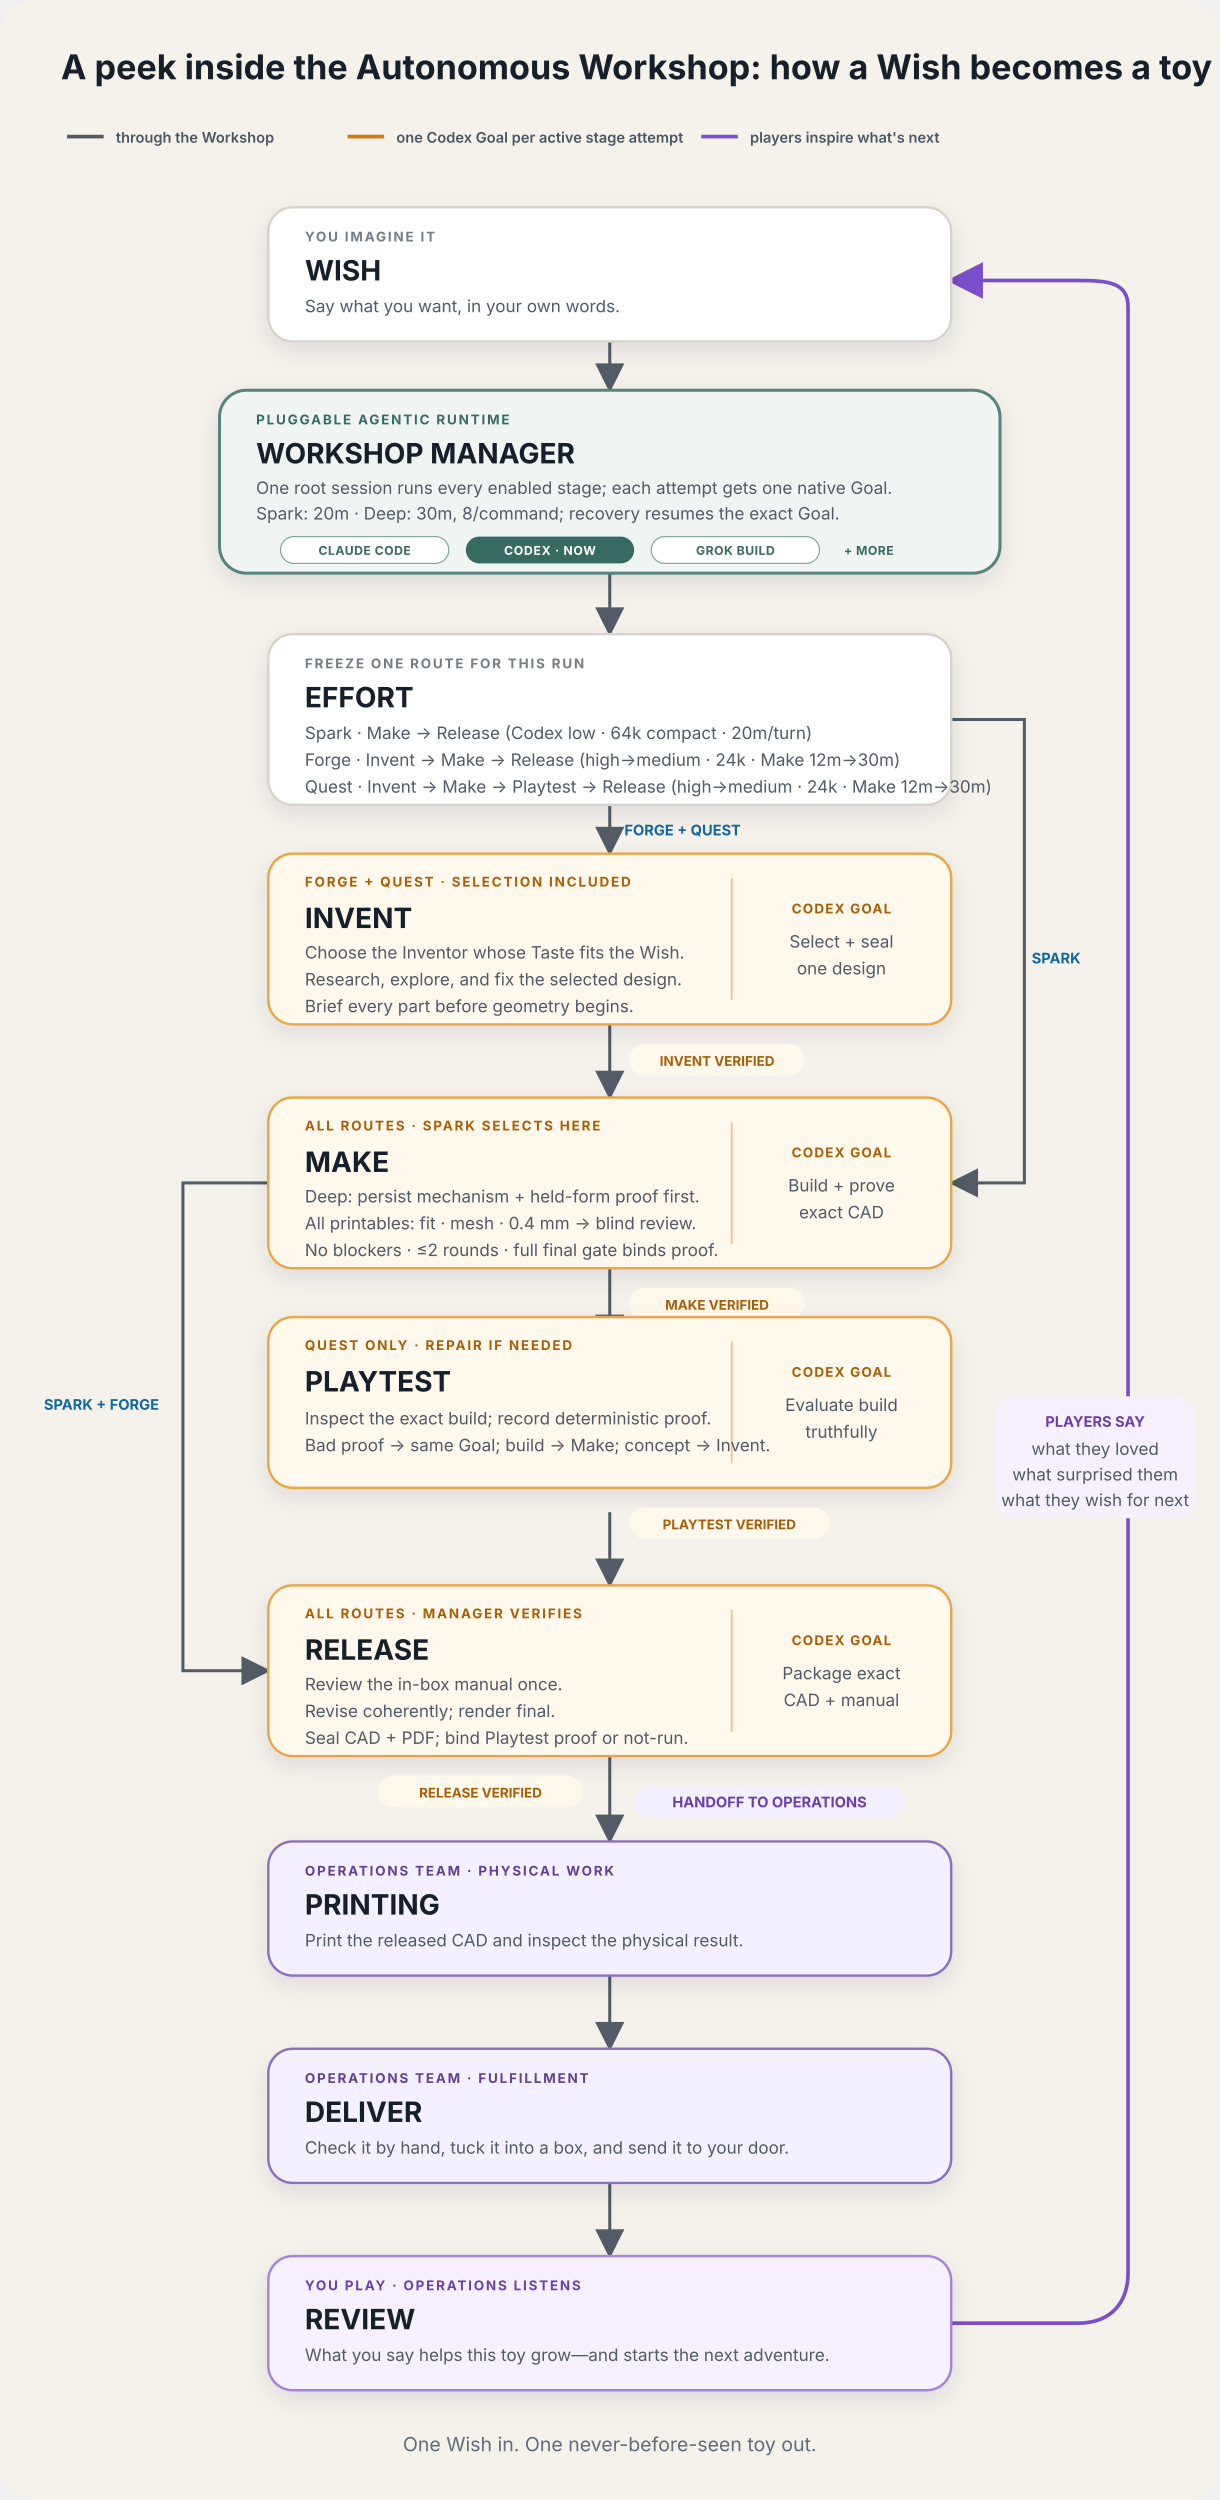
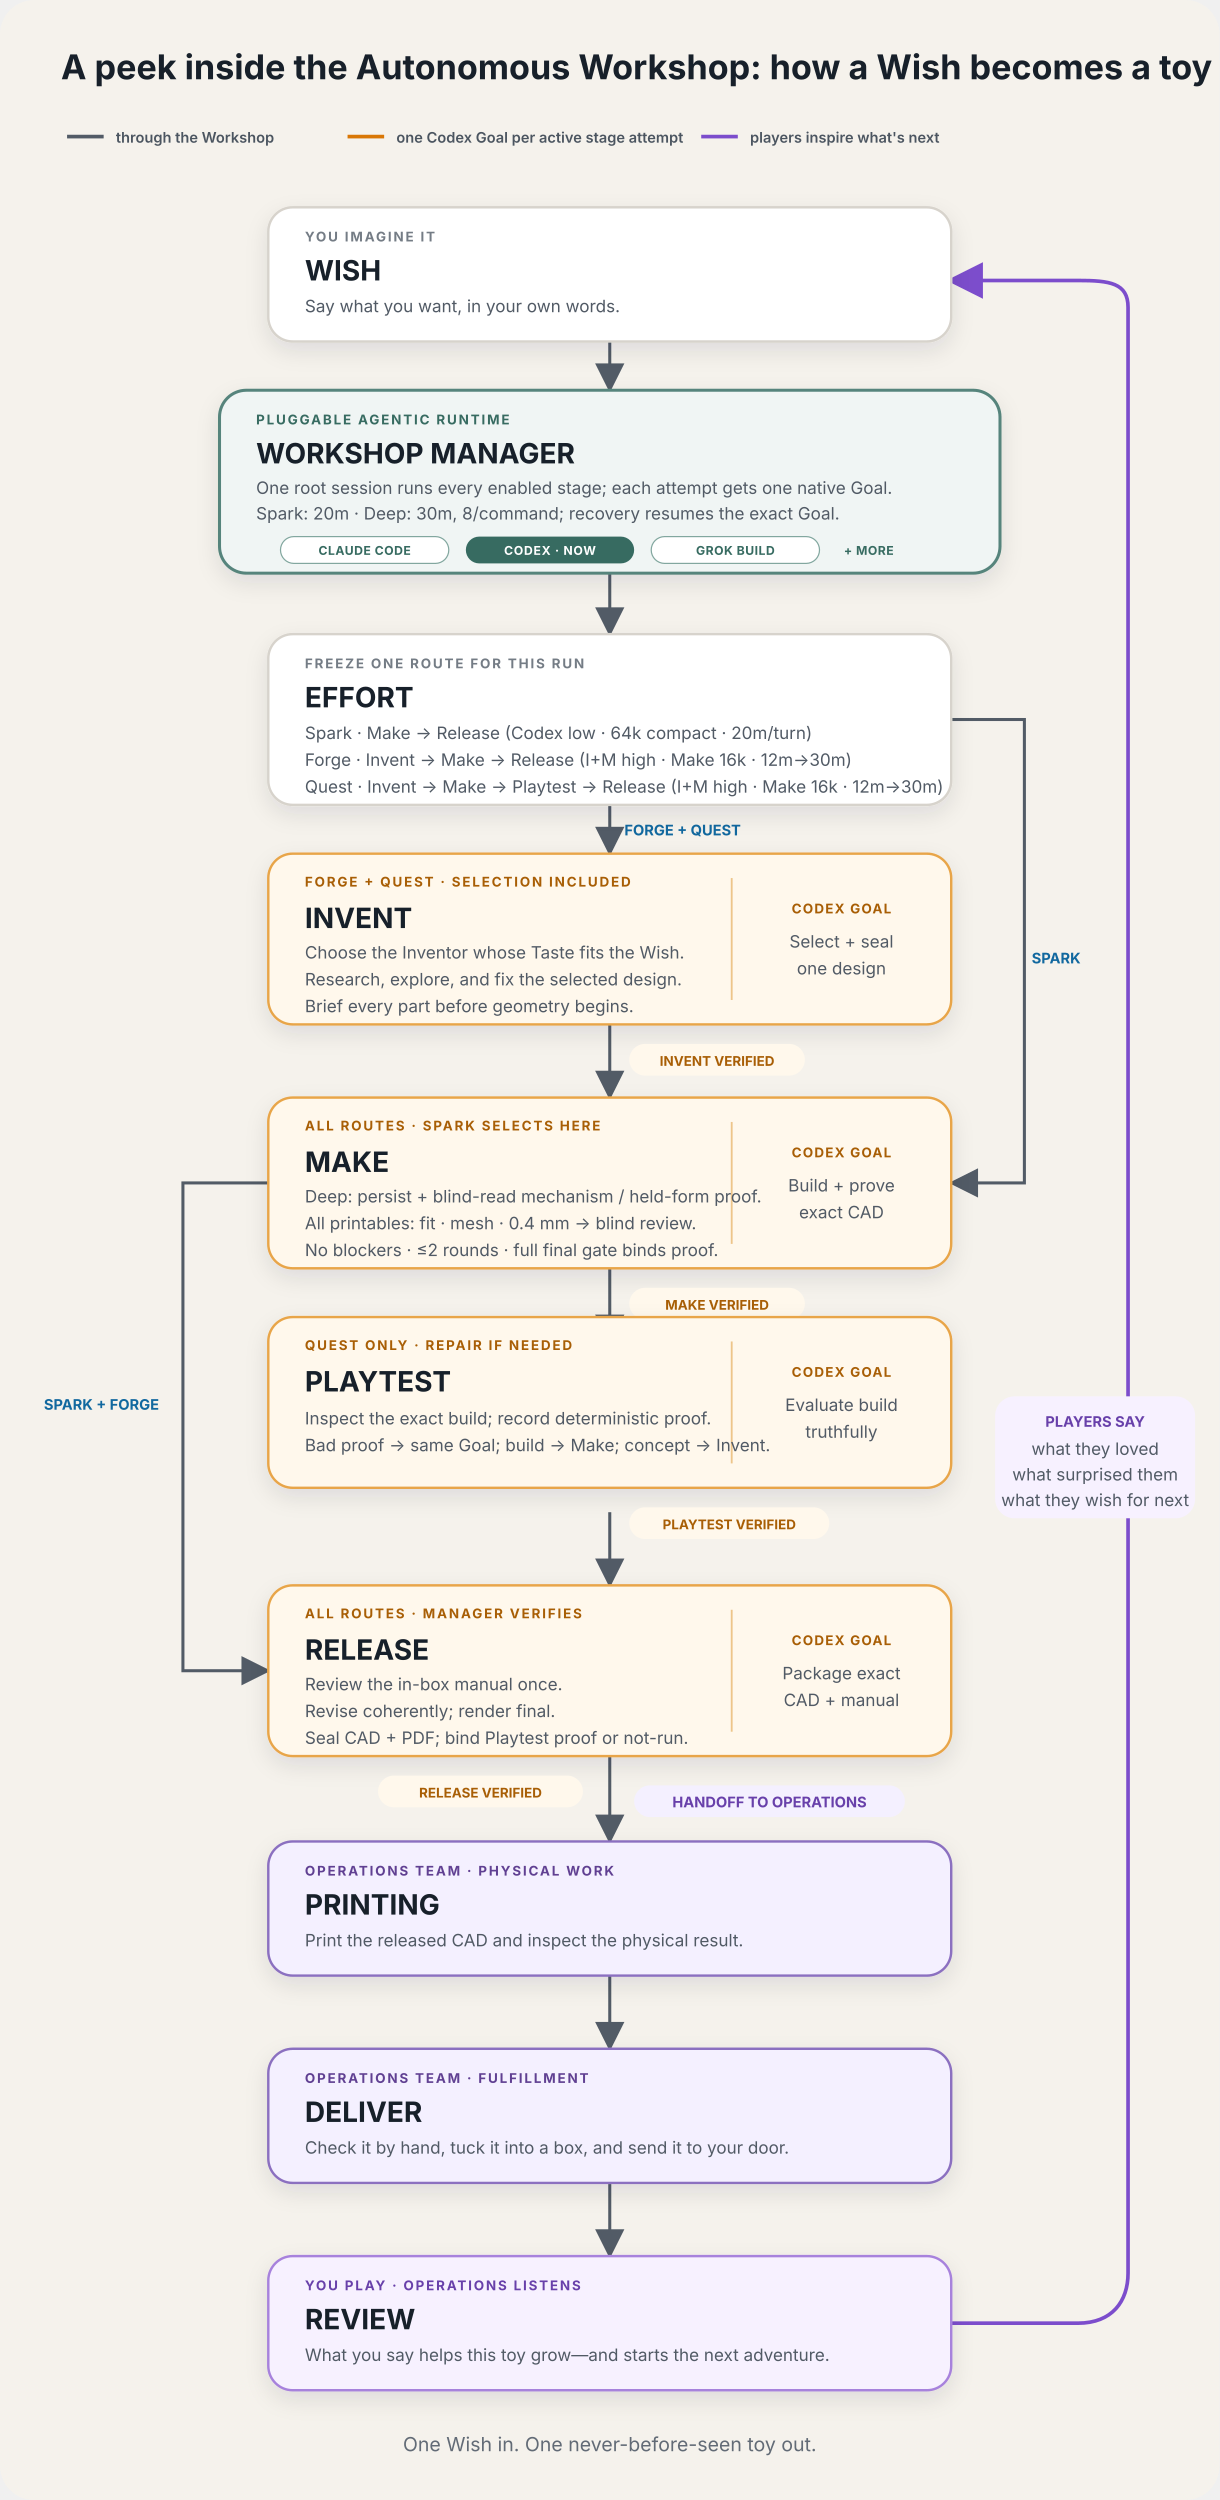
<svg xmlns="http://www.w3.org/2000/svg" viewBox="0 0 1000 2050" role="img" aria-labelledby="title description">
  <defs>
    <filter id="shadow" x="-20%" y="-20%" width="140%" height="160%">
      <feDropShadow dx="0" dy="7" stdDeviation="9" flood-color="#17202a" flood-opacity="0.10" />
    </filter>
    <marker id="arrow-main" viewBox="0 0 12 12" markerWidth="24" markerHeight="24" refX="11" refY="6" orient="auto" markerUnits="userSpaceOnUse" overflow="visible">
      <polygon points="0,0 12,6 0,12" fill="#525b66" />
    </marker>
    <marker id="arrow-ai" markerWidth="10" markerHeight="10" refX="8" refY="5" orient="auto" markerUnits="strokeWidth">
      <path d="M 0 0 L 10 5 L 0 10 z" fill="#1675b8" />
    </marker>
    <marker id="arrow-human" markerWidth="10" markerHeight="10" refX="8" refY="5" orient="auto" markerUnits="strokeWidth">
      <path d="M 0 0 L 10 5 L 0 10 z" fill="#7c4dcc" />
    </marker>
    <style>
      .title { font: 700 28px -apple-system, BlinkMacSystemFont, "Segoe UI", sans-serif; fill: #17202a; }
      .subtitle { font: 400 16px -apple-system, BlinkMacSystemFont, "Segoe UI", sans-serif; fill: #626b76; }
      .legend { font: 600 12px -apple-system, BlinkMacSystemFont, "Segoe UI", sans-serif; fill: #4b5560; }
      .node { fill: #ffffff; stroke: #d7d3cc; stroke-width: 2; }
      .node-manager { fill: #f0f5f4; stroke: #56847c; stroke-width: 2.5; }
      .node-internal { fill: #fff8ec; stroke: #e8a548; stroke-width: 2; }
      .node-ai { fill: #eef8ff; stroke: #67aee0; stroke-width: 2; }
      .node-human { fill: #f7f1ff; stroke: #a782dc; stroke-width: 2; }
      .node-ops { fill: #f4f0ff; stroke: #8b6fc0; stroke-width: 2; }
      .eyebrow { font: 700 11px -apple-system, BlinkMacSystemFont, "Segoe UI", sans-serif; letter-spacing: 1.5px; fill: #747c85; }
      .eyebrow-manager { fill: #376b61; }
      .eyebrow-internal { fill: #a85e05; }
      .eyebrow-ai { fill: #11689f; }
      .eyebrow-human { fill: #6840aa; }
      .eyebrow-ops { fill: #604092; }
      .heading { font: 700 23px -apple-system, BlinkMacSystemFont, "Segoe UI", sans-serif; fill: #17202a; }
      .body { font: 400 14px -apple-system, BlinkMacSystemFont, "Segoe UI", sans-serif; fill: #515a65; }
      .pill-now { fill: #376b61; }
      .pill-future { fill: #ffffff; stroke: #82a79f; stroke-width: 1; }
      .pill-now-text { font: 700 10px -apple-system, BlinkMacSystemFont, "Segoe UI", sans-serif; letter-spacing: 0.6px; fill: #ffffff; }
      .pill-future-text { font: 700 10px -apple-system, BlinkMacSystemFont, "Segoe UI", sans-serif; letter-spacing: 0.4px; fill: #376b61; }
      .goal-copy { font: 700 11px -apple-system, BlinkMacSystemFont, "Segoe UI", sans-serif; letter-spacing: 1px; fill: #a85e05; }
      .gate { font: 700 11px -apple-system, BlinkMacSystemFont, "Segoe UI", sans-serif; fill: #a85e05; }
      .gate-ai { font: 700 11px -apple-system, BlinkMacSystemFont, "Segoe UI", sans-serif; fill: #11689f; }
      .edge-label-ai { font: 700 12px -apple-system, BlinkMacSystemFont, "Segoe UI", sans-serif; fill: #11689f; }
      .edge-label-human { font: 700 12px -apple-system, BlinkMacSystemFont, "Segoe UI", sans-serif; fill: #6840aa; }
      .flow { fill: none; stroke: #525b66; stroke-width: 2.5; marker-end: url(#arrow-main); }
      .feedback-ai { fill: none; stroke: #1675b8; stroke-width: 3; marker-end: url(#arrow-ai); }
      .feedback-human { fill: none; stroke: #7c4dcc; stroke-width: 3; marker-end: url(#arrow-human); }
    </style>
  </defs>
  <rect width="1000" height="2050" rx="28" fill="#f5f2ec" />
  <text x="50" y="65" class="title">A peek inside the Autonomous Workshop: how a Wish becomes a toy</text>
  <g transform="translate(55 112)">
    <g>
      <line x1="0" y1="0" x2="30" y2="0" stroke="#525b66" stroke-width="3" />
      <text x="40" y="5" class="legend">through the Workshop</text>
    </g>
    <g transform="translate(230 0)">
      <line x1="0" y1="0" x2="30" y2="0" stroke="#d97706" stroke-width="3" />
      <text x="40" y="5" class="legend">one Codex Goal per active stage attempt</text>
    </g>
    <g transform="translate(520 0)">
      <line x1="0" y1="0" x2="30" y2="0" stroke="#7c4dcc" stroke-width="3" />
      <text x="40" y="5" class="legend">players inspire what's next</text>
    </g>
  </g>
  <path class="flow" d="M 500 280 V 320" />
  <path class="flow" d="M 500 470 V 520" />
  <path class="flow" d="M 500 660 V 700" />
  <path class="flow" d="M 500 840 V 900" />
  <path class="flow" d="M 500 1040 V 1100" />
  <path class="flow" d="M 500 1240 V 1300" />
  <path class="flow" d="M 500 1440 V 1510" />
  <path class="flow" d="M 500 1620 V 1680" />
  <path class="flow" d="M 500 1790 V 1850" />
  <path class="flow" d="M 780 590 H 840 V 970 H 780" />
  <path class="flow" d="M 220 970 H 150 V 1370 H 220" />
  <text x="846" y="790" class="edge-label-ai">SPARK</text>
  <text x="36" y="1156" class="edge-label-ai">SPARK + FORGE</text>
  <text x="512" y="685" class="edge-label-ai">FORGE + QUEST</text>
  <path class="feedback-human" d="M 780 1905 H 884 C 912 1905, 925 1887, 925 1864 V 252 C 925 232, 910 230, 884 230 H 782" />
  <g>
    <rect x="816" y="1145" width="164" height="100" rx="16" fill="#f7f1ff" />
    <text x="898" y="1170" text-anchor="middle" class="edge-label-human">PLAYERS SAY</text>
    <text x="898" y="1193" text-anchor="middle" class="body">what they loved</text>
    <text x="898" y="1214" text-anchor="middle" class="body">what surprised them</text>
    <text x="898" y="1235" text-anchor="middle" class="body">what they wish for next</text>
  </g>
  <g filter="url(#shadow)">
    <rect class="node" x="220" y="170" width="560" height="110" rx="20" />
  </g>
  <text x="250" y="198" class="eyebrow">YOU IMAGINE IT</text>
  <text x="250" y="230" class="heading">WISH</text>
  <text x="250" y="256" class="body">Say what you want, in your own words.</text>
  <g filter="url(#shadow)">
    <rect class="node-manager" x="180" y="320" width="640" height="150" rx="22" />
  </g>
  <text x="210" y="348" class="eyebrow eyebrow-manager">PLUGGABLE AGENTIC RUNTIME</text>
  <text x="210" y="380" class="heading">WORKSHOP MANAGER</text>
  <text x="210" y="405" class="body">One root session runs every enabled stage; each attempt gets one native Goal.</text>
  <text x="210" y="426" class="body">Spark: 20m · Deep: 30m, 8/command; recovery resumes the exact Goal.</text>
  <rect x="230" y="440" width="138" height="22" rx="11" class="pill-future" />
  <text x="299" y="455" text-anchor="middle" class="pill-future-text">CLAUDE CODE</text>
  <rect x="382" y="440" width="138" height="22" rx="11" class="pill-now" />
  <text x="451" y="455" text-anchor="middle" class="pill-now-text">CODEX · NOW</text>
  <rect x="534" y="440" width="138" height="22" rx="11" class="pill-future" />
  <text x="603" y="455" text-anchor="middle" class="pill-future-text">GROK BUILD</text>
  <text x="692" y="455" class="pill-future-text">+ MORE</text>
  <g filter="url(#shadow)">
    <rect class="node" x="220" y="520" width="560" height="140" rx="20" />
  </g>
  <text x="250" y="548" class="eyebrow">FREEZE ONE ROUTE FOR THIS RUN</text>
  <text x="250" y="580" class="heading">EFFORT</text>
  <text x="250" y="606" class="body">Spark · Make → Release (Codex low · 64k compact · 20m/turn)</text>
-   <text x="250" y="628" class="body">Forge · Invent → Make → Release (high→medium · 24k · Make 12m→30m)</text>
-   <text x="250" y="650" class="body">Quest · Invent → Make → Playtest → Release (high→medium · 24k · Make 12m→30m)</text>
+   <text x="250" y="628" class="body">Forge · Invent → Make → Release (I+M high · Make 16k · 12m→30m)</text>
+   <text x="250" y="650" class="body">Quest · Invent → Make → Playtest → Release (I+M high · Make 16k · 12m→30m)</text>
  <g filter="url(#shadow)">
    <rect class="node-internal" x="220" y="700" width="560" height="140" rx="20" />
  </g>
  <line x1="600" y1="720" x2="600" y2="820" stroke="#edc58a" stroke-width="1.5" />
  <text x="250" y="727" class="eyebrow eyebrow-internal">FORGE + QUEST · SELECTION INCLUDED</text>
  <text x="250" y="761" class="heading">INVENT</text>
  <text x="250" y="786" class="body">Choose the Inventor whose Taste fits the Wish.</text>
  <text x="250" y="808" class="body">Research, explore, and fix the selected design.</text>
  <text x="250" y="830" class="body">Brief every part before geometry begins.</text>
  <text x="690" y="749" text-anchor="middle" class="goal-copy">CODEX GOAL</text>
  <text x="690" y="777" text-anchor="middle" class="body">Select + seal</text>
  <text x="690" y="799" text-anchor="middle" class="body">one design</text>
  <rect x="516" y="856" width="144" height="26" rx="13" fill="#fff8ec" />
  <text x="588" y="874" text-anchor="middle" class="gate">INVENT VERIFIED</text>
  <g filter="url(#shadow)">
    <rect class="node-internal" x="220" y="900" width="560" height="140" rx="20" />
  </g>
  <line x1="600" y1="920" x2="600" y2="1020" stroke="#edc58a" stroke-width="1.5" />
  <text x="250" y="927" class="eyebrow eyebrow-internal">ALL ROUTES · SPARK SELECTS HERE</text>
  <text x="250" y="961" class="heading">MAKE</text>
-   <text x="250" y="986" class="body">Deep: persist mechanism + held-form proof first.</text>
+   <text x="250" y="986" class="body">Deep: persist + blind-read mechanism / held-form proof.</text>
  <text x="250" y="1008" class="body">All printables: fit · mesh · 0.4 mm → blind review.</text>
  <text x="250" y="1030" class="body">No blockers · ≤2 rounds · full final gate binds proof.</text>
  <text x="690" y="949" text-anchor="middle" class="goal-copy">CODEX GOAL</text>
  <text x="690" y="977" text-anchor="middle" class="body">Build + prove</text>
  <text x="690" y="999" text-anchor="middle" class="body">exact CAD</text>
  <rect x="516" y="1056" width="144" height="26" rx="13" fill="#fff8ec" />
  <text x="588" y="1074" text-anchor="middle" class="gate">MAKE VERIFIED</text>
  <g filter="url(#shadow)">
    <rect class="node-internal" x="220" y="1080" width="560" height="140" rx="20" />
  </g>
  <line x1="600" y1="1100" x2="600" y2="1200" stroke="#edc58a" stroke-width="1.5" />
  <text x="250" y="1107" class="eyebrow eyebrow-internal">QUEST ONLY · REPAIR IF NEEDED</text>
  <text x="250" y="1141" class="heading">PLAYTEST</text>
  <text x="250" y="1168" class="body">Inspect the exact build; record deterministic proof.</text>
  <text x="250" y="1190" class="body">Bad proof → same Goal; build → Make; concept → Invent.</text>
  <text x="690" y="1129" text-anchor="middle" class="goal-copy">CODEX GOAL</text>
  <text x="690" y="1157" text-anchor="middle" class="body">Evaluate build</text>
  <text x="690" y="1179" text-anchor="middle" class="body">truthfully</text>
  <rect x="516" y="1236" width="164" height="26" rx="13" fill="#fff8ec" />
  <text x="598" y="1254" text-anchor="middle" class="gate">PLAYTEST VERIFIED</text>
  <g filter="url(#shadow)">
    <rect class="node-internal" x="220" y="1300" width="560" height="140" rx="20" />
  </g>
  <line x1="600" y1="1320" x2="600" y2="1420" stroke="#edc58a" stroke-width="1.5" />
  <text x="250" y="1327" class="eyebrow eyebrow-internal">ALL ROUTES · MANAGER VERIFIES</text>
  <text x="250" y="1361" class="heading">RELEASE</text>
  <text x="250" y="1386" class="body">Review the in-box manual once.</text>
  <text x="250" y="1408" class="body">Revise coherently; render final.</text>
  <text x="250" y="1430" class="body">Seal CAD + PDF; bind Playtest proof or not-run.</text>
  <text x="690" y="1349" text-anchor="middle" class="goal-copy">CODEX GOAL</text>
  <text x="690" y="1377" text-anchor="middle" class="body">Package exact</text>
  <text x="690" y="1399" text-anchor="middle" class="body">CAD + manual</text>
  <rect x="310" y="1456" width="168" height="26" rx="13" fill="#fff8ec" />
  <text x="394" y="1474" text-anchor="middle" class="gate">RELEASE VERIFIED</text>
  <rect x="520" y="1464" width="222" height="26" rx="13" fill="#f4f0ff" />
  <text x="631" y="1482" text-anchor="middle" class="edge-label-human">HANDOFF TO OPERATIONS</text>
  <g filter="url(#shadow)">
    <rect class="node-ops" x="220" y="1510" width="560" height="110" rx="20" />
  </g>
  <text x="250" y="1538" class="eyebrow eyebrow-ops">OPERATIONS TEAM · PHYSICAL WORK</text>
  <text x="250" y="1570" class="heading">PRINTING</text>
  <text x="250" y="1596" class="body">Print the released CAD and inspect the physical result.</text>
  <g filter="url(#shadow)">
    <rect class="node-ops" x="220" y="1680" width="560" height="110" rx="20" />
  </g>
  <text x="250" y="1708" class="eyebrow eyebrow-ops">OPERATIONS TEAM · FULFILLMENT</text>
  <text x="250" y="1740" class="heading">DELIVER</text>
  <text x="250" y="1766" class="body">Check it by hand, tuck it into a box, and send it to your door.</text>
  <g filter="url(#shadow)">
    <rect class="node-human" x="220" y="1850" width="560" height="110" rx="20" />
  </g>
  <text x="250" y="1878" class="eyebrow eyebrow-human">YOU PLAY · OPERATIONS LISTENS</text>
  <text x="250" y="1910" class="heading">REVIEW</text>
  <text x="250" y="1936" class="body">What you say helps this toy grow—and starts the next adventure.</text>
  <text x="500" y="2010" text-anchor="middle" class="subtitle">One Wish in. One never-before-seen toy out.</text>
</svg>
